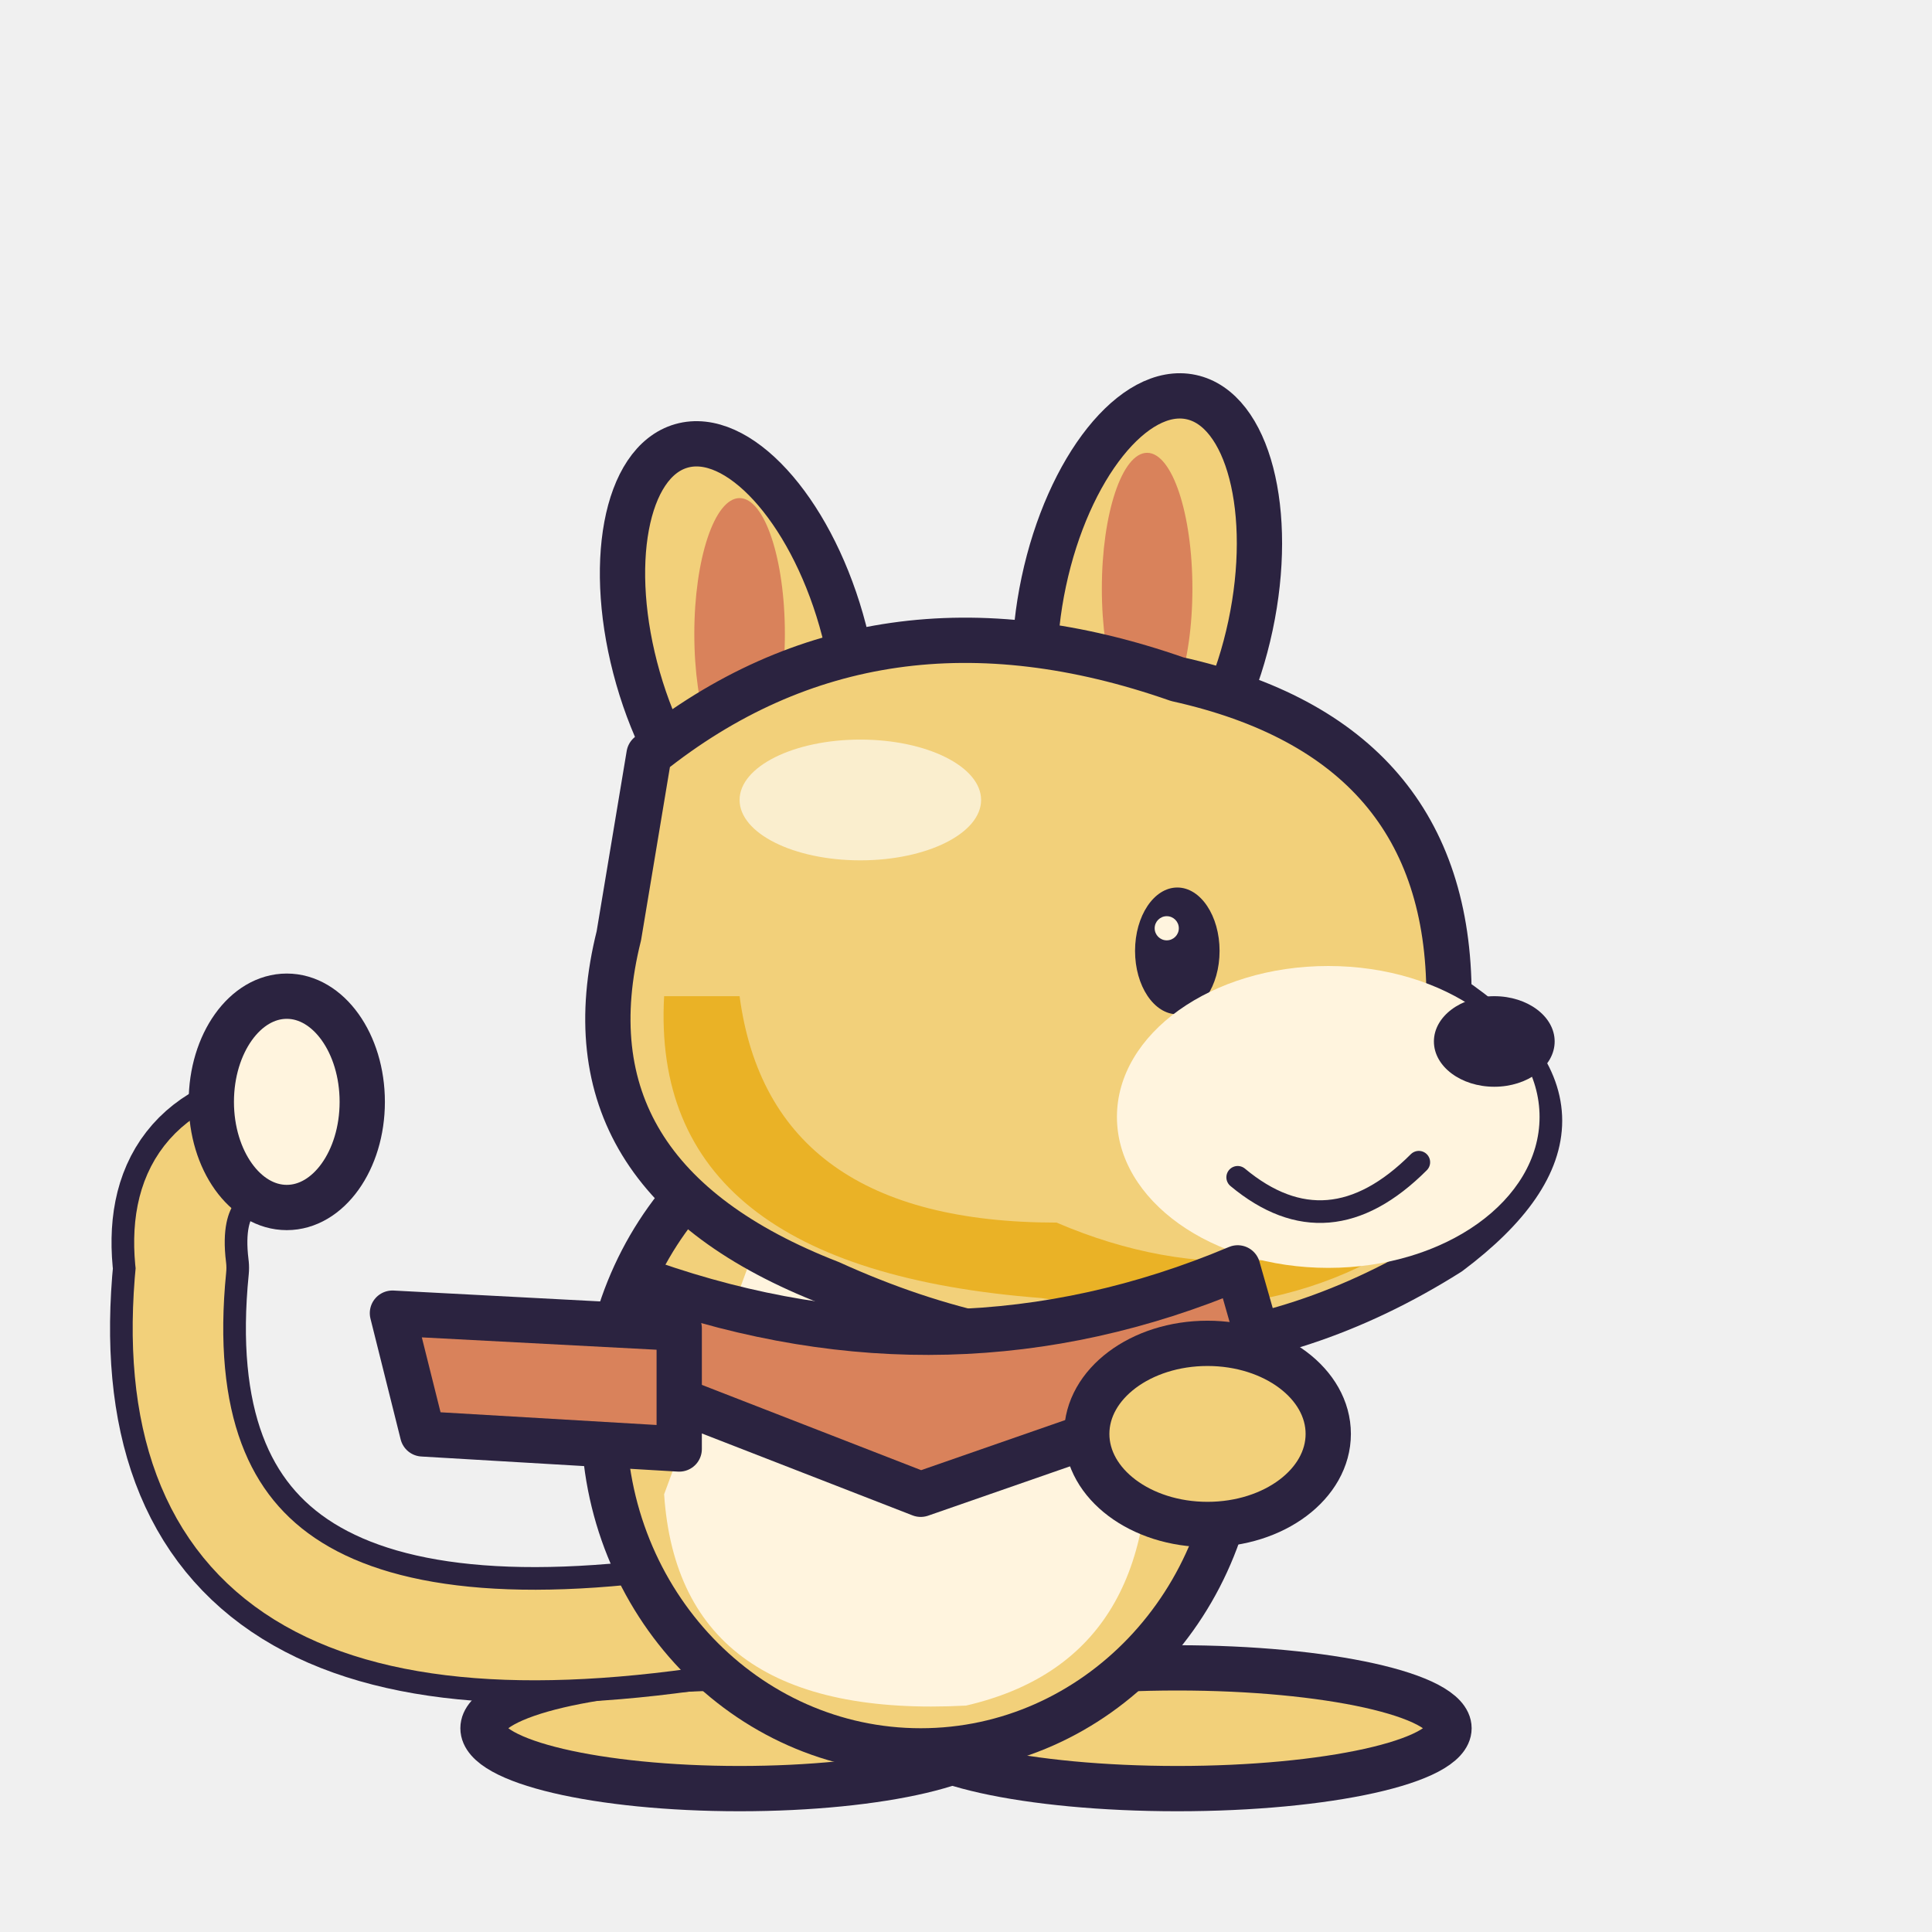
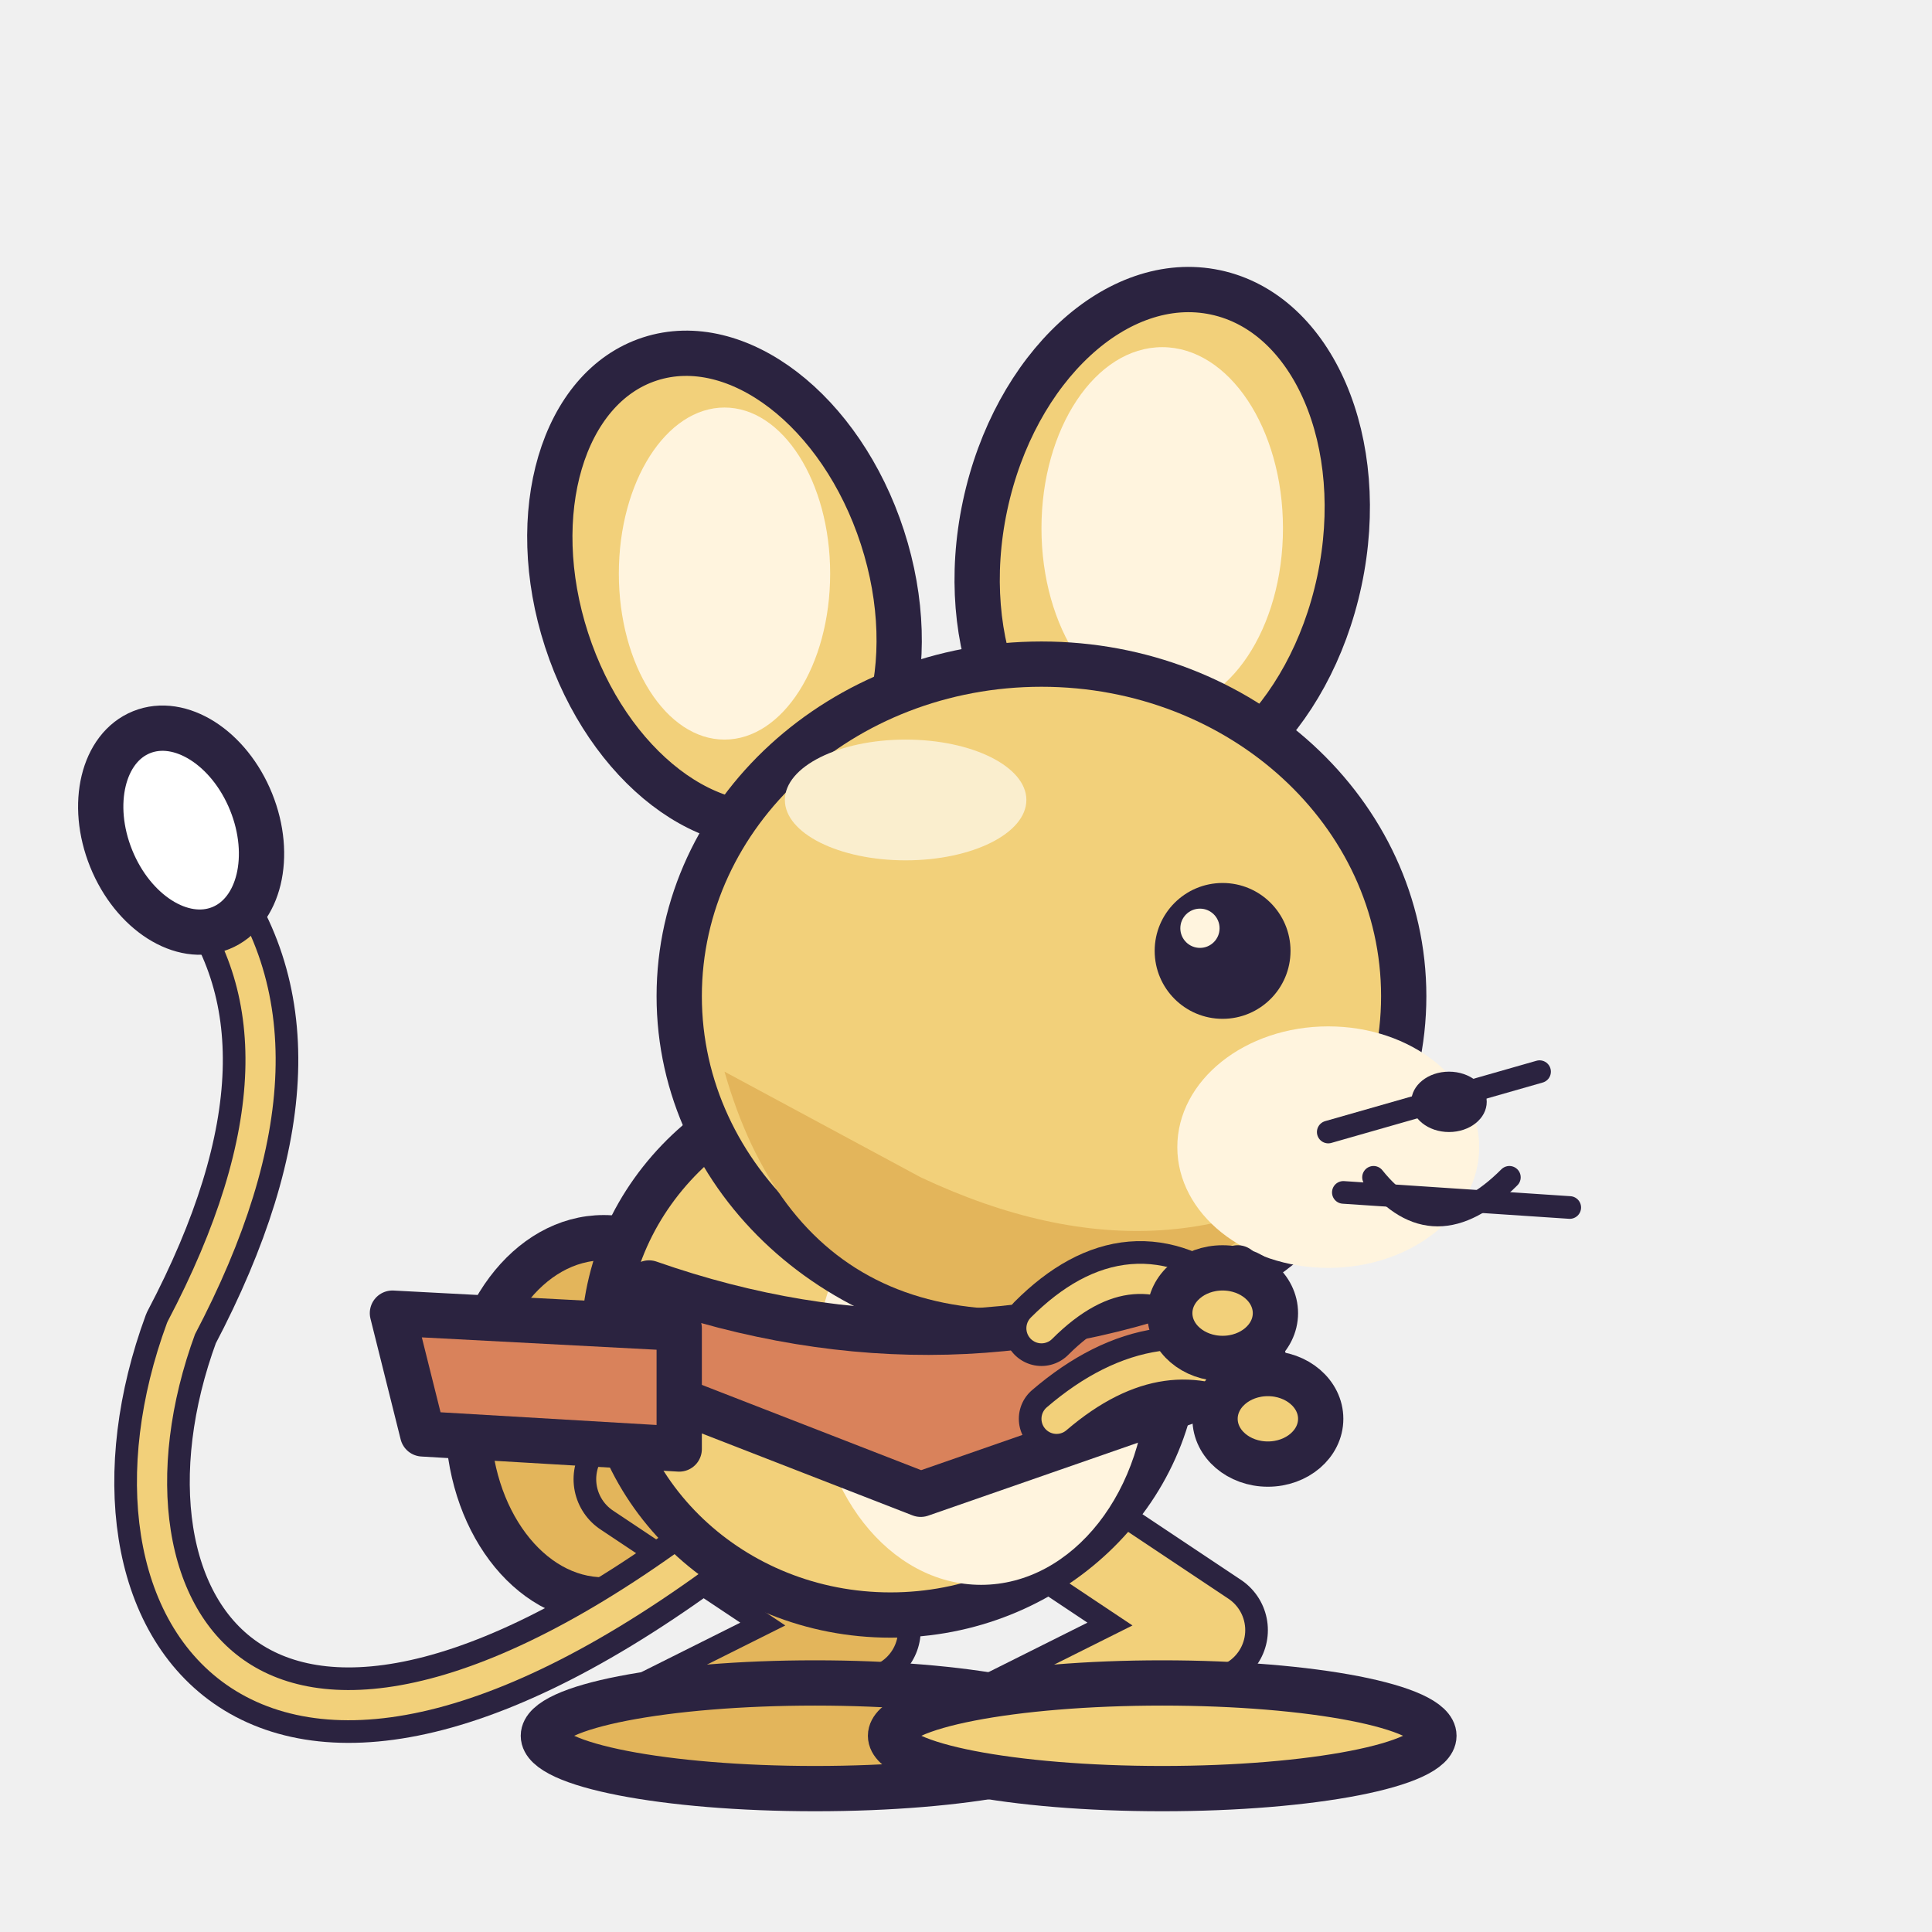
<svg xmlns="http://www.w3.org/2000/svg" version="1.1" viewBox="0 0 128 128" fill="none" stroke="#2B2340" stroke-width="3" stroke-linecap="round" stroke-linejoin="round">
  <g id="feet">
-     <ellipse cx="49" cy="114.5" rx="17" ry="4" fill="#F2D07A" />
-     <ellipse cx="78" cy="114.5" rx="18" ry="4" fill="#F2D07A" />
+     <g transform="translate(0 0)">
+       <ellipse cx="40" cy="94" rx="9" ry="12" fill="#E3B55B" />
+       <path d="M42 98L57 108L43 115" fill="none" stroke="#2B2340" stroke-width="8" />
+       <path d="M42 98L57 108L43 115" fill="none" stroke="#E3B55B" stroke-width="5" />
+       <ellipse cx="54" cy="115" rx="18" ry="3.5" fill="#E3B55B" />
+       <ellipse cx="63" cy="94" rx="10" ry="12" fill="#F2D07A" />
+       <path d="M65 98L80 108L66 115" fill="none" stroke="#2B2340" stroke-width="8" />
+       <path d="M65 98L80 108L66 115" fill="none" stroke="#F2D07A" stroke-width="5" />
+       <ellipse cx="77" cy="115" rx="18" ry="3.5" fill="#F2D07A" />
+     </g>
  </g>
  <g id="pose" transform="translate(0 1)">
    <g id="tail">
-       <path d="M49 106Q9 113 12 83Q11 75 19 74" fill="none" stroke="#2B2340" stroke-width="9" />
-       <path d="M49 106Q9 113 12 83Q11 75 19 74" fill="none" stroke="#F2D07A" stroke-width="6" />
-       <ellipse cx="19" cy="72" rx="5" ry="7" fill="#FFF4DE" />
+       <path d="M49 100C17 125 5 106 12 87Q22 68 13 57" fill="none" stroke="#2B2340" stroke-width="5" />
+       <path d="M49 100C17 125 5 106 12 87Q22 68 13 57" fill="none" stroke="#F2D07A" stroke-width="2" />
+       <ellipse cx="12" cy="54" rx="5" ry="7" fill="#FFFFFF" transform="rotate(-22 12 54)" />
    </g>
    <g id="body">
-       <ellipse cx="61" cy="93" rx="21" ry="22" fill="#F2D07A" />
-       <path d="M51 79Q70 76 76 93Q77 109 64 112Q45 113 44 98Z" fill="#FFF4DE" stroke="none" />
+       <ellipse cx="59" cy="88" rx="19" ry="18" fill="#F2D07A" />
+       <ellipse cx="65" cy="90" rx="11" ry="14" fill="#FFF4DE" stroke="none" />
    </g>
    <g id="head">
-       <ellipse cx="49" cy="42" rx="7" ry="14" fill="#F2D07A" transform="rotate(-16 49 42)" />
-       <ellipse cx="76" cy="39" rx="7" ry="14" fill="#F2D07A" transform="rotate(12 76 39)" />
-       <ellipse cx="49" cy="41" rx="3" ry="9" fill="#D9825B" stroke="none" />
-       <ellipse cx="76" cy="38" rx="3" ry="9" fill="#D9825B" stroke="none" />
-       <path d="M43 49Q58 37 78 44Q96 48 96 65Q108 73 96 82Q77 94 55 84Q37 77 41 61Z" fill="#F2D07A" />
-       <path d="M44 65Q43 83 69 85Q87 88 97 78Q84 86 70 80Q51 80 49 65Z" fill="#EAB226" stroke="none" />
-       <ellipse cx="57" cy="52" rx="8" ry="4" fill="#FAEECE" stroke="none" />
-       <ellipse cx="78" cy="62" rx="2.8" ry="4.2" fill="#2B2340" stroke="none" />
-       <ellipse cx="77.3" cy="60.5" rx="0.8" ry="0.8" fill="#FFF4DE" stroke="none" />
-       <ellipse cx="88" cy="73" rx="14" ry="10" fill="#FFF4DE" stroke="none" />
-       <ellipse cx="99" cy="68" rx="4" ry="3" fill="#2B2340" stroke="none" />
-       <path d="M82 77Q88 82 94 76" fill="none" stroke="#2B2340" stroke-width="1.5" />
+       <ellipse cx="48" cy="38" rx="11" ry="16" fill="#F2D07A" transform="rotate(-18 48 38)" />
+       <ellipse cx="77" cy="35" rx="12" ry="17" fill="#F2D07A" transform="rotate(12 77 35)" />
+       <ellipse cx="48" cy="37" rx="7" ry="11" fill="#FFF4DE" stroke="none" />
+       <ellipse cx="77" cy="34" rx="8" ry="12" fill="#FFF4DE" stroke="none" />
+       <ellipse cx="69" cy="65" rx="24" ry="22" fill="#F2D07A" />
+       <path d="M48 70Q54 91 78 84L91 75Q78 85 61 77Z" fill="#E3B55B" stroke="none" />
+       <ellipse cx="60" cy="52" rx="8" ry="4" fill="#FAEECE" stroke="none" />
+       <ellipse cx="88" cy="75" rx="10" ry="8" fill="#FFF4DE" stroke="none" />
+       <ellipse cx="81" cy="62" rx="4.5" ry="4.5" fill="#2B2340" stroke="none" />
+       <ellipse cx="79.5" cy="60.5" rx="1.3" ry="1.3" fill="#FFF4DE" stroke="none" />
+       <ellipse cx="96" cy="72" rx="2.5" ry="2" fill="#2B2340" stroke="none" />
+       <path d="M91 77Q95 82 100 77" fill="none" stroke="#2B2340" stroke-width="1.5" />
+       <path d="M88 74L102 70M89 78L104 79" fill="none" stroke="#2B2340" stroke-width="1.5" />
    </g>
    <g id="clothing">
      <path d="M43 84Q63 91 82 83L84 90L61 98L43 91Z" fill="#D9825B" />
      <path d="M45 87L26 86L28 94L45 95Z" fill="#D9825B" />
    </g>
    <g id="headwear" />
-     <g id="arm" transform="rotate(0 77 89)">
-       <ellipse cx="80" cy="94" rx="8" ry="6" fill="#F2D07A" />
+     <g id="arm">
+       <path d="M69 87Q75 81 81 86M70 93Q77 87 84 91" fill="none" stroke="#2B2340" stroke-width="5" />
+       <path d="M69 87Q75 81 81 86M70 93Q77 87 84 91" fill="none" stroke="#F2D07A" stroke-width="2" />
+       <ellipse cx="81" cy="86" rx="3.5" ry="3" fill="#F2D07A" />
+       <ellipse cx="84" cy="93" rx="3.5" ry="3" fill="#F2D07A" />
    </g>
  </g>
</svg>
